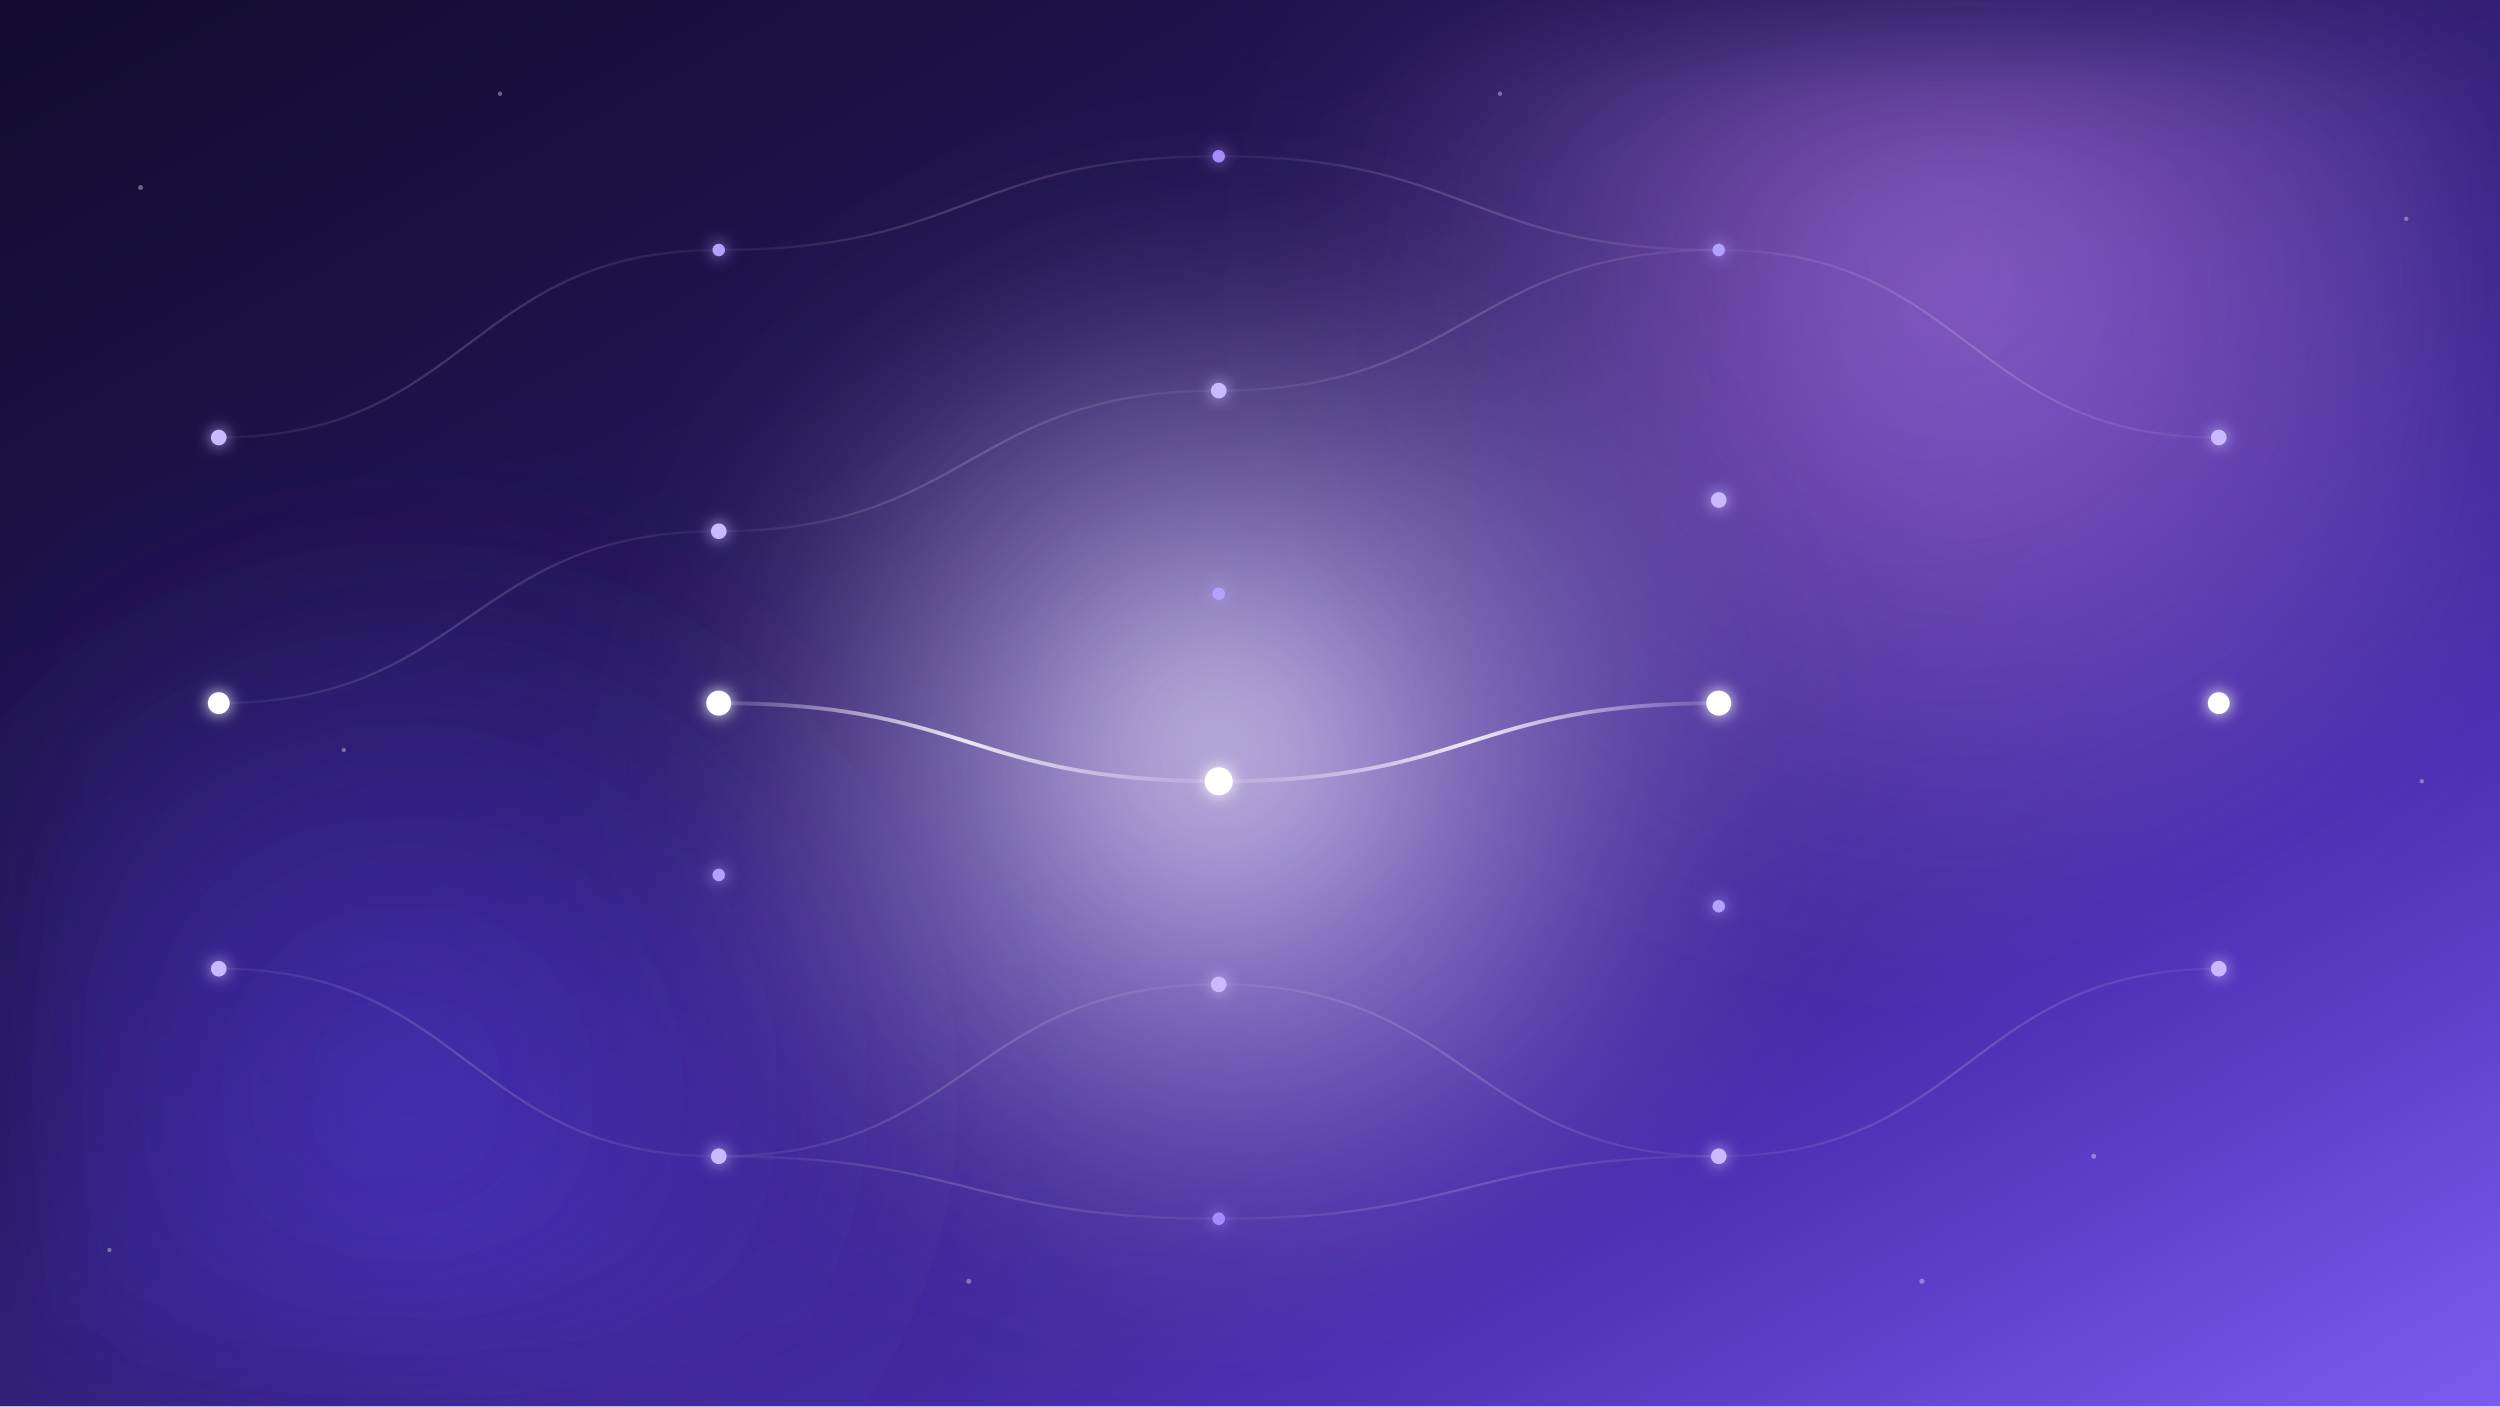
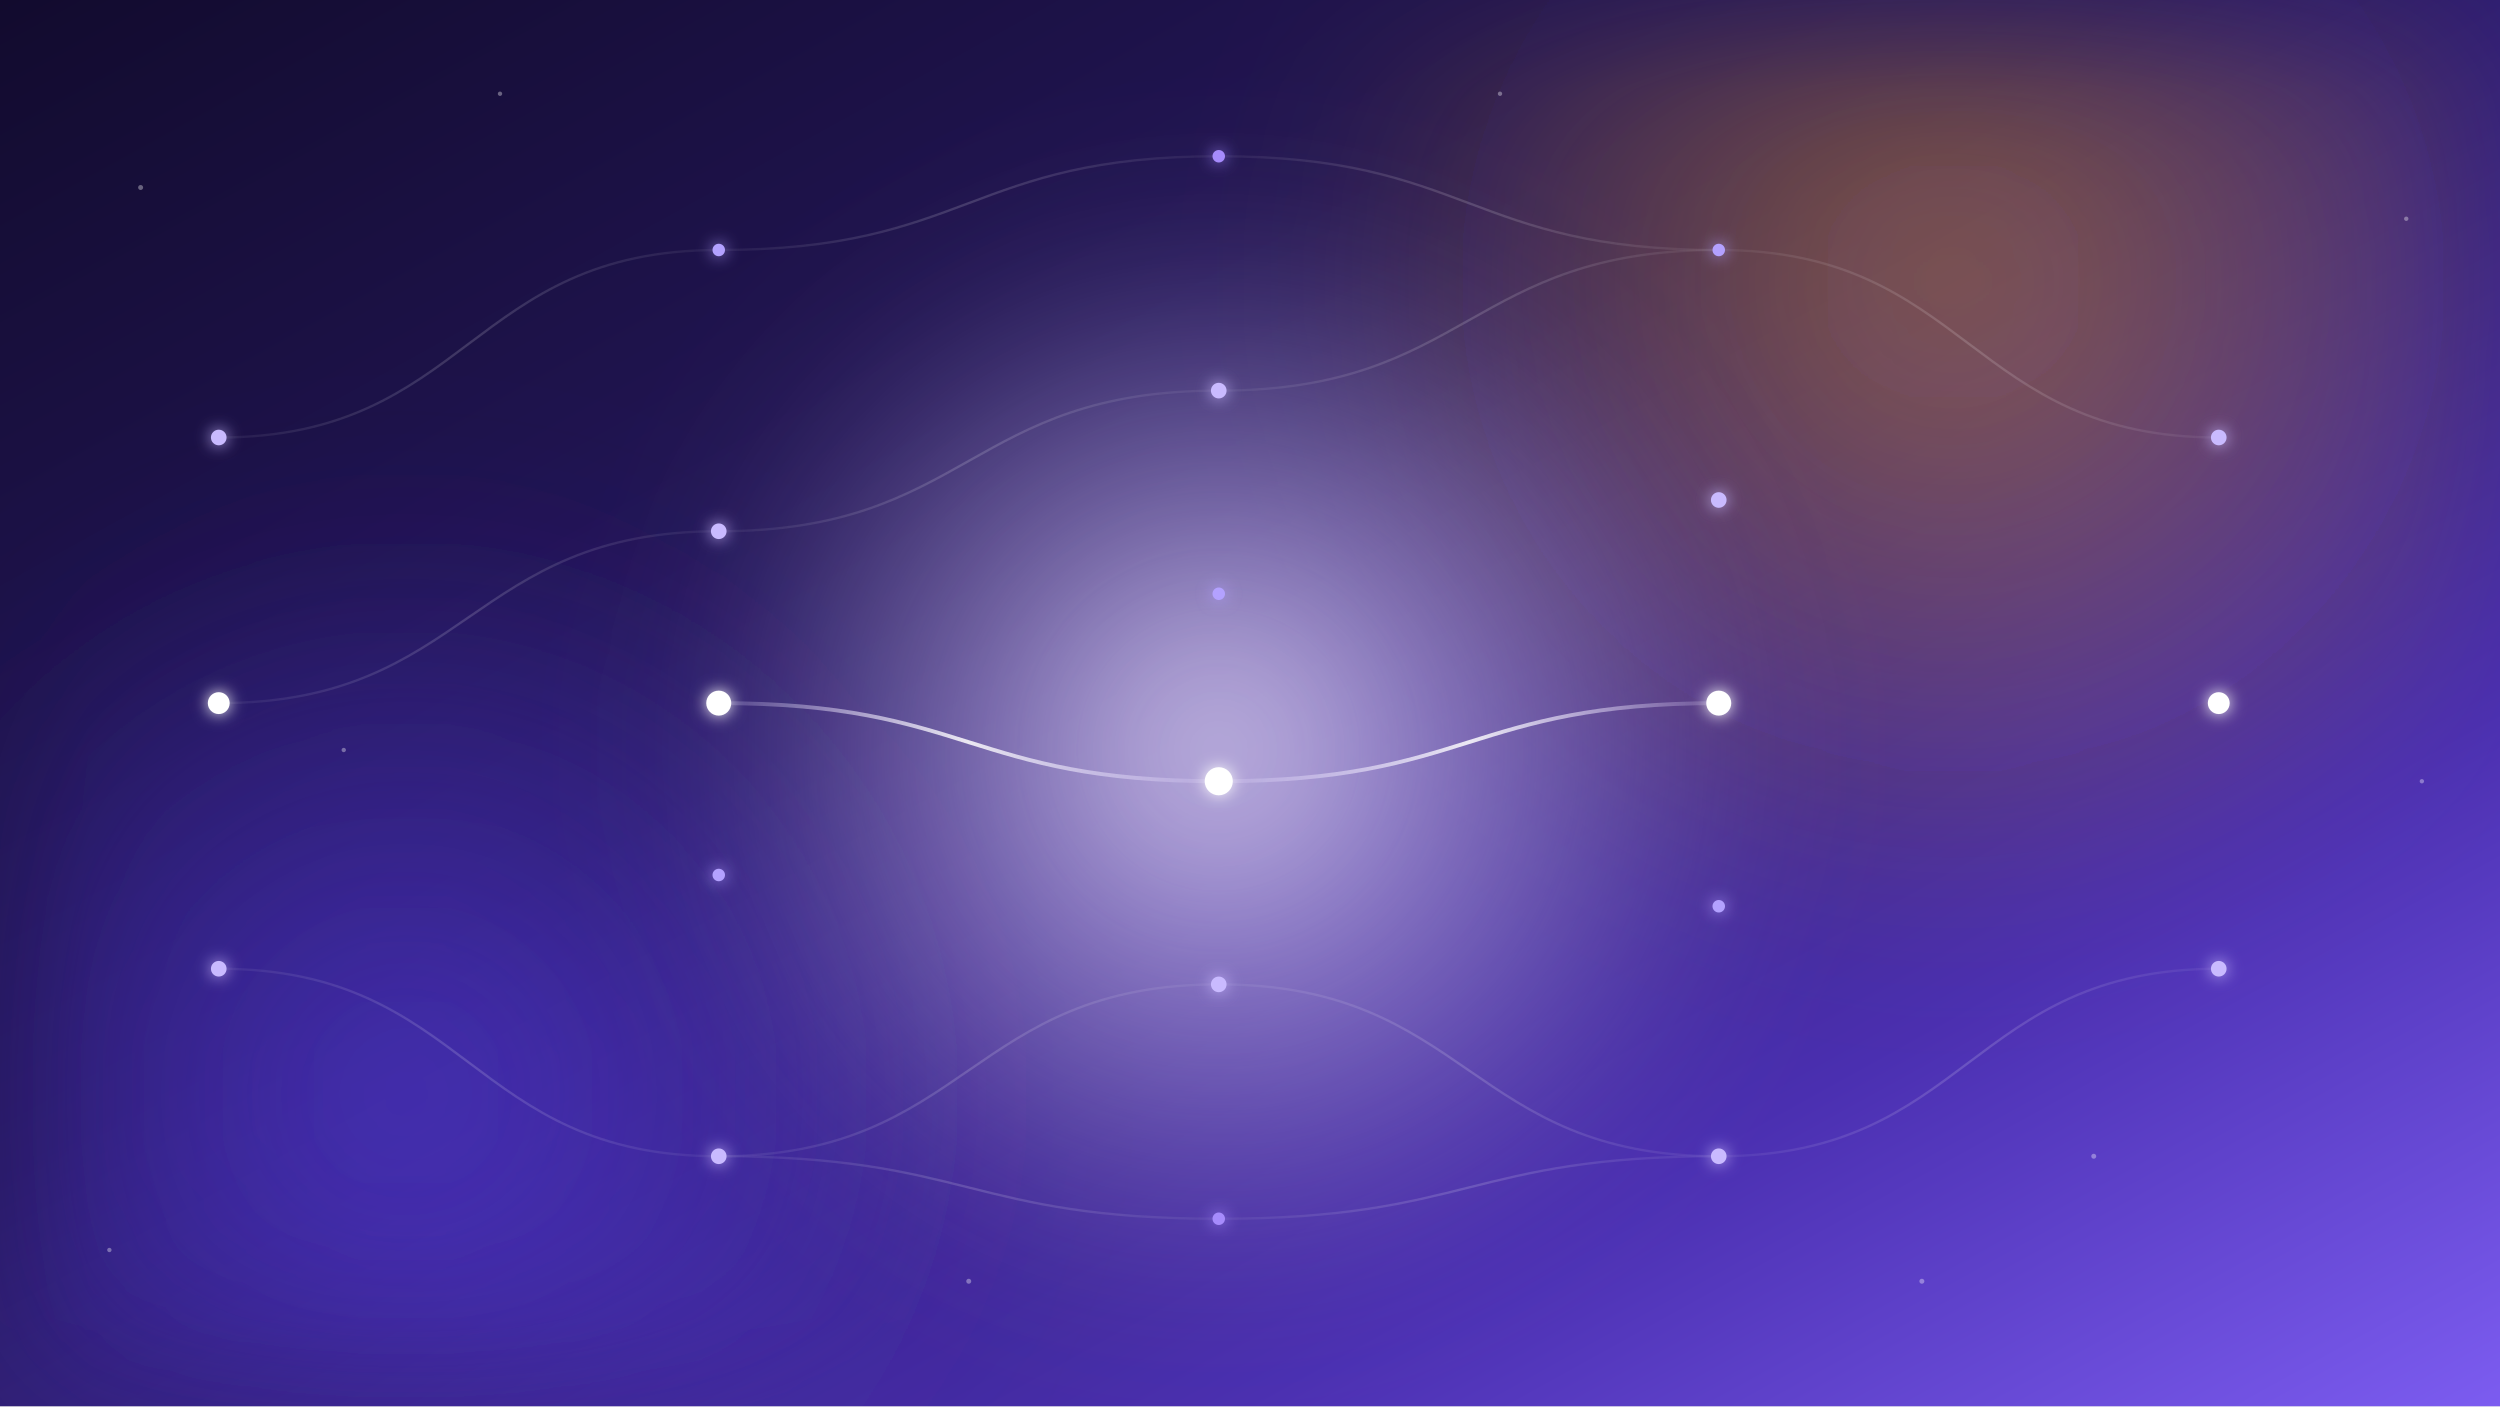
<svg xmlns="http://www.w3.org/2000/svg" viewBox="0 0 1600 900" preserveAspectRatio="xMidYMid slice">
  <defs>
    <linearGradient id="bg" x1="0%" y1="0%" x2="100%" y2="100%">
      <stop offset="0%" stop-color="#120b2e" />
      <stop offset="42%" stop-color="#26185f" />
      <stop offset="75%" stop-color="#4a2fb0" />
      <stop offset="100%" stop-color="#7c5cf0" />
    </linearGradient>
    <radialGradient id="bloomWarm" cx="50%" cy="50%" r="50%">
-       <stop offset="0%" stop-color="#c084fc" stop-opacity="0.65" />
-       <stop offset="100%" stop-color="#c084fc" stop-opacity="0" />
+       <stop offset="0%" stop-color="#f5a524" stop-opacity="0.45" />
+       <stop offset="100%" stop-color="#f5a524" stop-opacity="0" />
    </radialGradient>
    <radialGradient id="bloomCool" cx="50%" cy="50%" r="50%">
      <stop offset="0%" stop-color="#5b3df5" stop-opacity="0.55" />
      <stop offset="100%" stop-color="#5b3df5" stop-opacity="0" />
    </radialGradient>
    <radialGradient id="core" cx="50%" cy="50%" r="50%">
      <stop offset="0%" stop-color="#f5f0ff" stop-opacity="0.95" />
      <stop offset="35%" stop-color="#d8c8ff" stop-opacity="0.55" />
      <stop offset="100%" stop-color="#d8c8ff" stop-opacity="0" />
    </radialGradient>
    <linearGradient id="lineFaint" x1="0%" y1="0%" x2="100%" y2="0%">
      <stop offset="0%" stop-color="#ffffff" stop-opacity="0.05" />
      <stop offset="50%" stop-color="#ffffff" stop-opacity="0.16" />
      <stop offset="100%" stop-color="#ffffff" stop-opacity="0.05" />
    </linearGradient>
    <linearGradient id="lineBright" x1="0%" y1="0%" x2="100%" y2="0%">
      <stop offset="0%" stop-color="#e4d9ff" stop-opacity="0.15" />
      <stop offset="50%" stop-color="#ffffff" stop-opacity="0.85" />
      <stop offset="100%" stop-color="#e4d9ff" stop-opacity="0.15" />
    </linearGradient>
    <filter id="blurLarge" x="-50%" y="-50%" width="200%" height="200%">
      <feGaussianBlur stdDeviation="60" />
    </filter>
    <filter id="blurSoft" x="-50%" y="-50%" width="200%" height="200%">
      <feGaussianBlur stdDeviation="14" />
    </filter>
    <filter id="glowNode" x="-200%" y="-200%" width="500%" height="500%">
      <feGaussianBlur stdDeviation="5" result="blur" />
      <feMerge>
        <feMergeNode in="blur" />
        <feMergeNode in="SourceGraphic" />
      </feMerge>
    </filter>
  </defs>
  <rect width="1600" height="900" fill="url(#bg)" />
  <circle cx="1250" cy="180" r="420" fill="url(#bloomWarm)" filter="url(#blurLarge)" />
  <circle cx="260" cy="700" r="380" fill="url(#bloomCool)" filter="url(#blurLarge)" />
  <circle cx="780" cy="480" r="340" fill="url(#core)" filter="url(#blurLarge)" />
  <g fill="none" stroke="url(#lineFaint)" stroke-width="1.5">
    <path d="M140 280 C300 280 300 160 460 160" />
    <path d="M140 450 C300 450 300 340 460 340" />
    <path d="M140 620 C300 620 300 740 460 740" />
    <path d="M460 160 C620 160 620 100 780 100" />
    <path d="M460 340 C620 340 620 250 780 250" />
    <path d="M460 740 C620 740 620 630 780 630" />
    <path d="M460 740 C620 740 620 780 780 780" />
    <path d="M780 100 C940 100 940 160 1100 160" />
    <path d="M780 250 C940 250 940 160 1100 160" />
    <path d="M780 630 C940 630 940 740 1100 740" />
    <path d="M780 780 C940 780 940 740 1100 740" />
    <path d="M1100 160 C1260 160 1260 280 1420 280" />
    <path d="M1100 740 C1260 740 1260 620 1420 620" />
  </g>
  <g fill="none" stroke="url(#lineBright)" stroke-width="2.5">
    <path d="M140 450 C300 450 300 450 460 450" />
    <path d="M460 450 C620 450 620 500 780 500" />
    <path d="M780 500 C940 500 940 450 1100 450" />
    <path d="M1100 450 C1260 450 1260 450 1420 450" />
  </g>
  <g filter="url(#glowNode)">
    <circle cx="140" cy="280" r="5" fill="#c9baff" />
    <circle cx="140" cy="450" r="7" fill="#ffffff" />
    <circle cx="140" cy="620" r="5" fill="#c9baff" />
    <circle cx="460" cy="160" r="4" fill="#b3a1ff" />
    <circle cx="460" cy="340" r="5" fill="#c9baff" />
    <circle cx="460" cy="450" r="8" fill="#ffffff" />
    <circle cx="460" cy="560" r="4" fill="#b3a1ff" />
    <circle cx="460" cy="740" r="5" fill="#c9baff" />
    <circle cx="780" cy="100" r="4" fill="#a68bfc" />
    <circle cx="780" cy="250" r="5" fill="#c9baff" />
    <circle cx="780" cy="380" r="4" fill="#b3a1ff" />
    <circle cx="780" cy="500" r="9" fill="#ffffff" />
    <circle cx="780" cy="630" r="5" fill="#c9baff" />
    <circle cx="780" cy="780" r="4" fill="#a68bfc" />
    <circle cx="1100" cy="160" r="4" fill="#b3a1ff" />
    <circle cx="1100" cy="320" r="5" fill="#c9baff" />
    <circle cx="1100" cy="450" r="8" fill="#ffffff" />
    <circle cx="1100" cy="580" r="4" fill="#b3a1ff" />
    <circle cx="1100" cy="740" r="5" fill="#c9baff" />
    <circle cx="1420" cy="280" r="5" fill="#c9baff" />
    <circle cx="1420" cy="450" r="7" fill="#ffffff" />
    <circle cx="1420" cy="620" r="5" fill="#c9baff" />
  </g>
  <g fill="#ffffff" opacity="0.35">
    <circle cx="90" cy="120" r="1.6" />
    <circle cx="320" cy="60" r="1.4" />
    <circle cx="620" cy="820" r="1.6" />
    <circle cx="960" cy="60" r="1.4" />
    <circle cx="1340" cy="740" r="1.6" />
    <circle cx="1540" cy="140" r="1.4" />
    <circle cx="70" cy="800" r="1.4" />
    <circle cx="1230" cy="820" r="1.6" />
    <circle cx="1550" cy="500" r="1.4" />
    <circle cx="220" cy="480" r="1.4" />
  </g>
  <rect width="1600" height="900" fill="url(#bg)" opacity="0" />
</svg>
